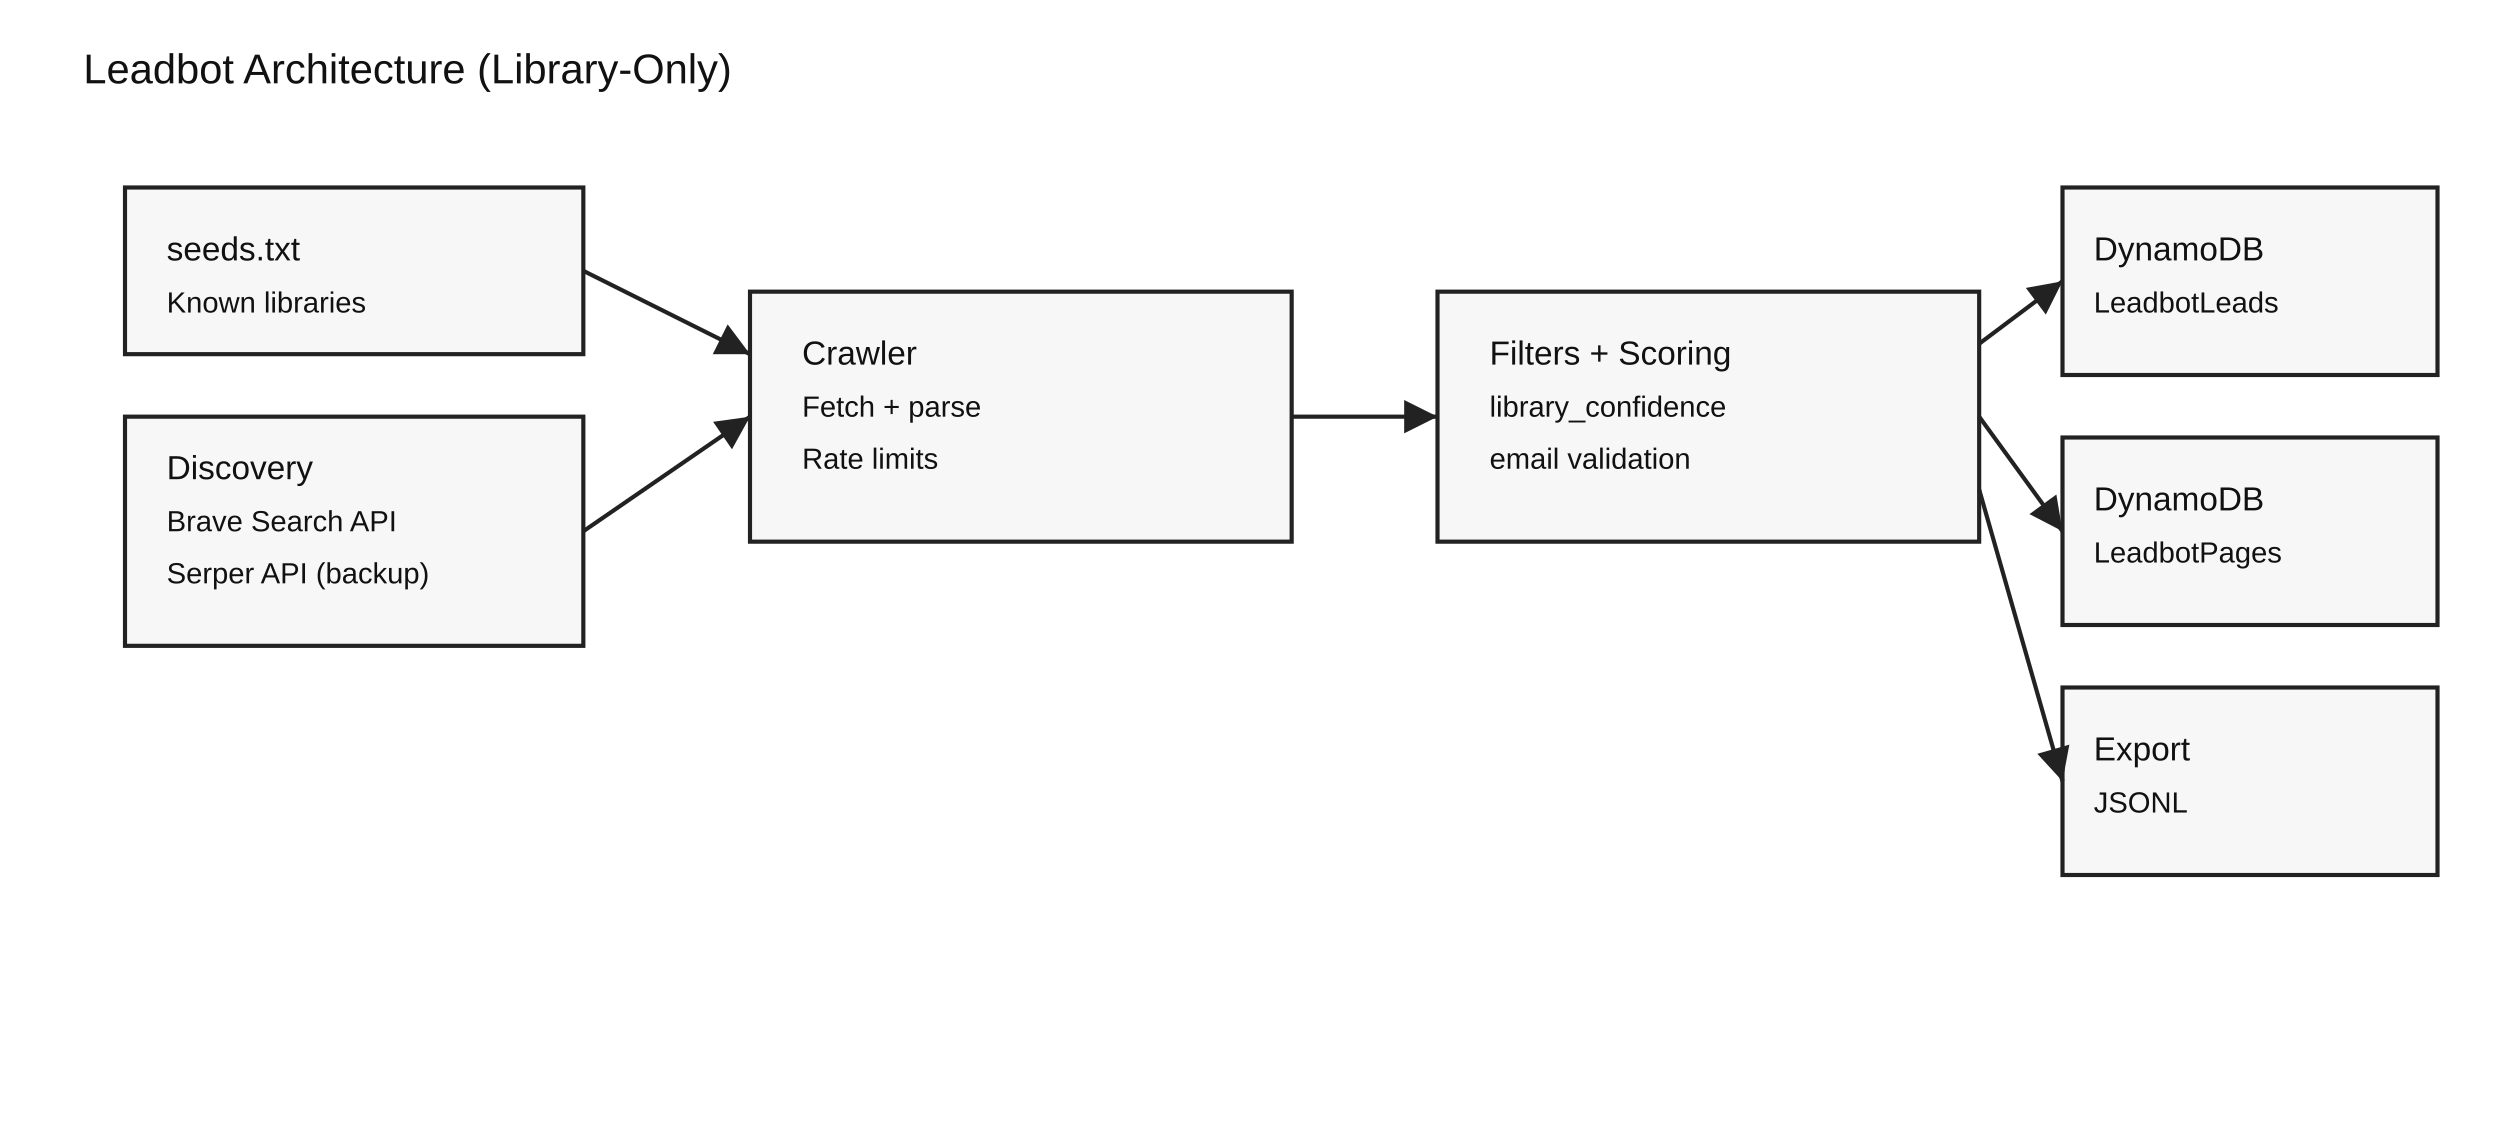
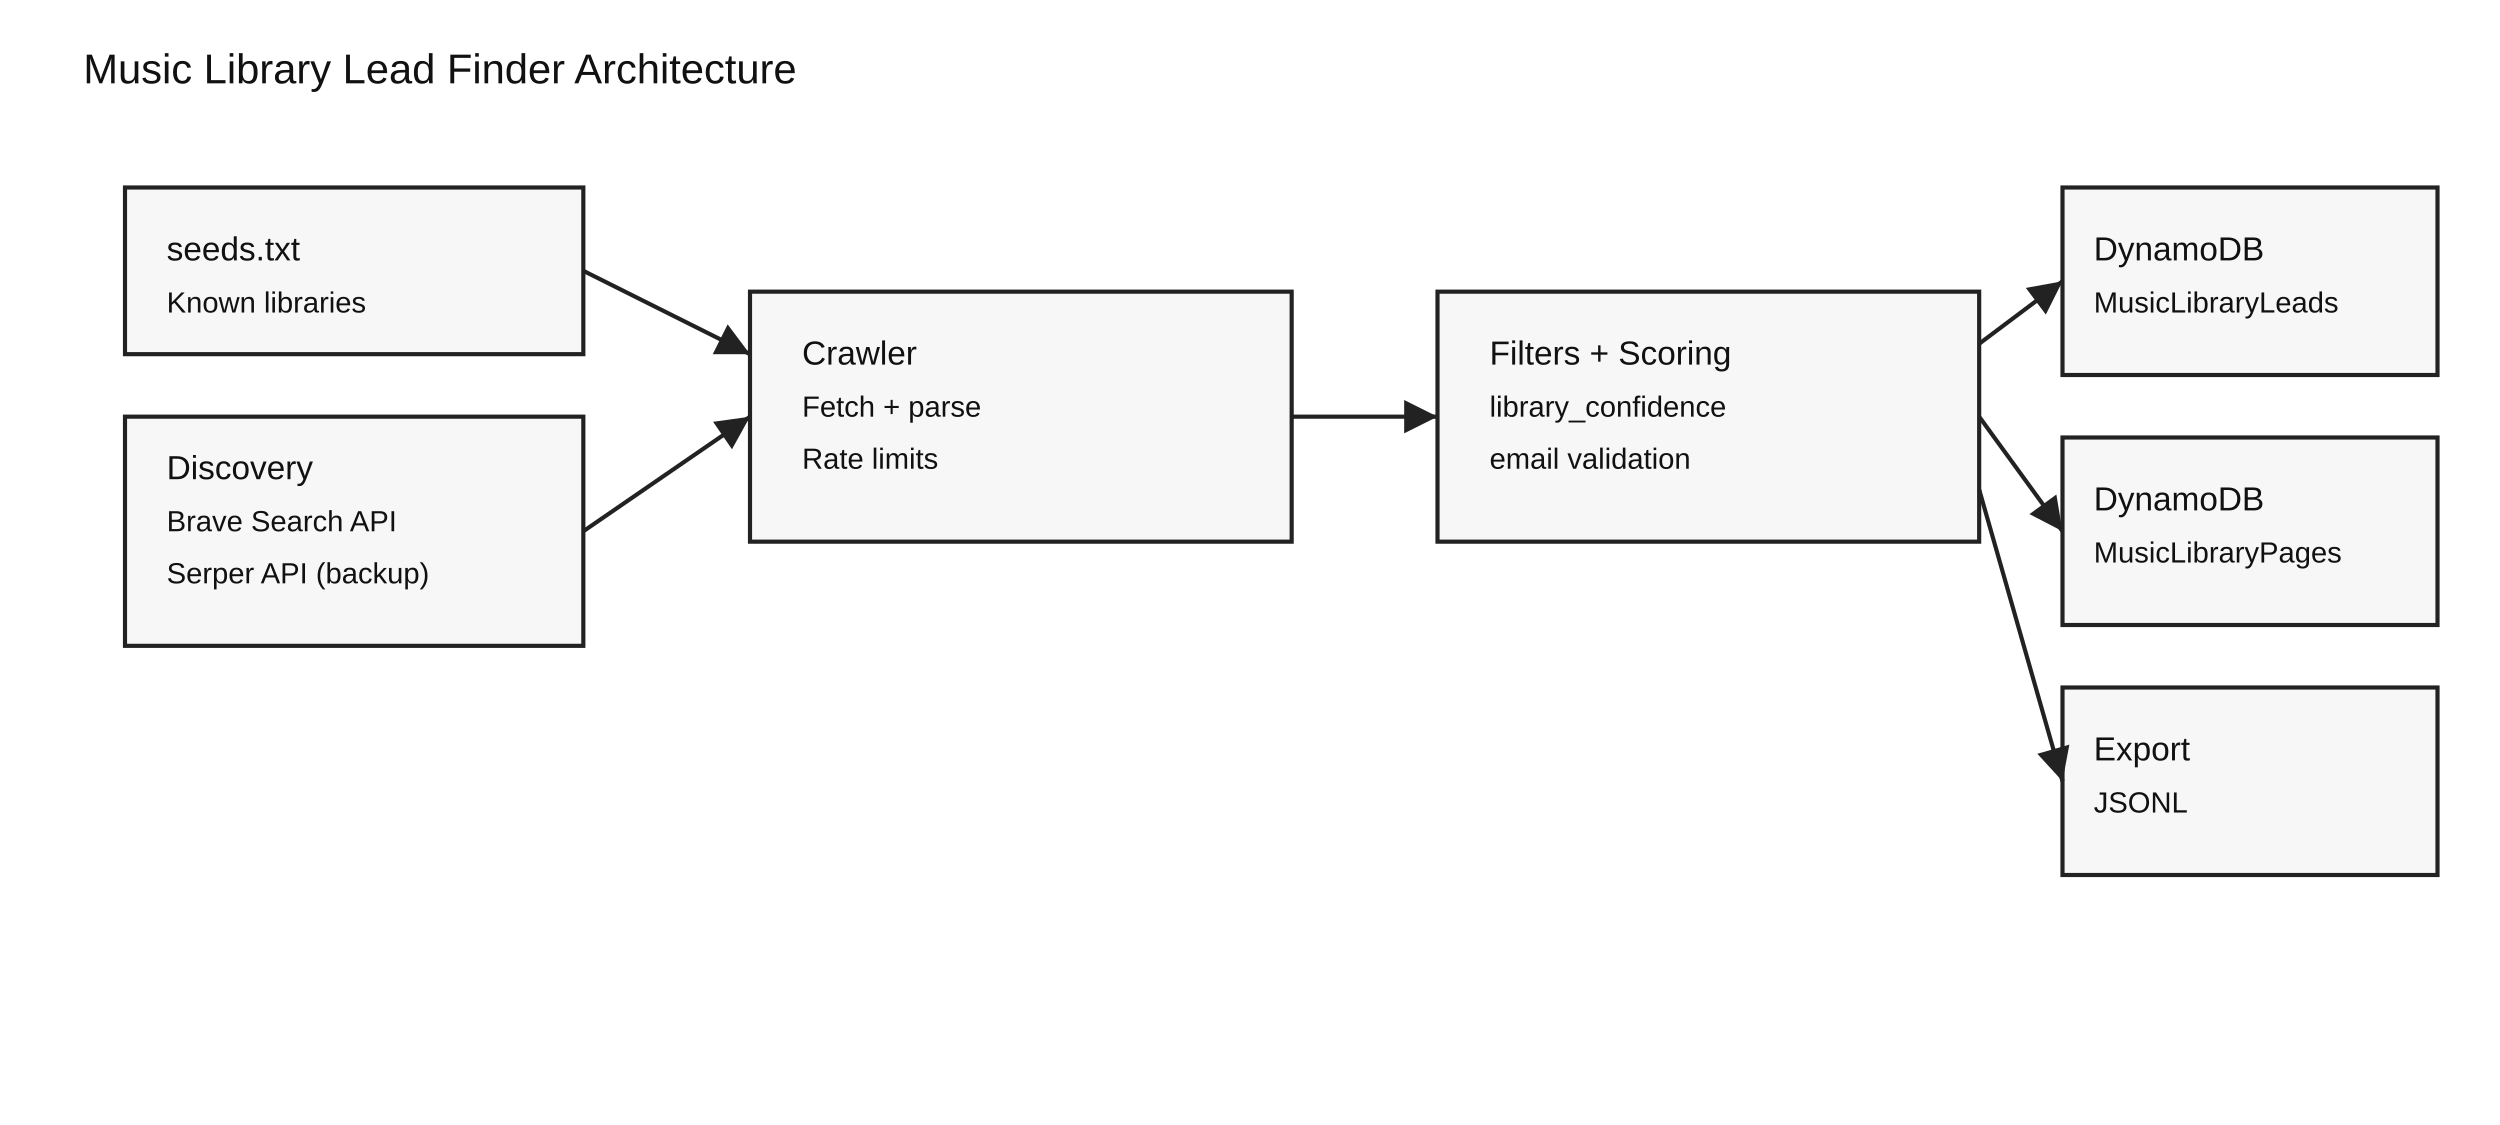
<svg xmlns="http://www.w3.org/2000/svg" width="1200" height="540" viewBox="0 0 1200 540">
  <rect width="1200" height="540" fill="#ffffff" />
  <style>
    .box { fill:#f7f7f7; stroke:#222; stroke-width:2; }
    .title { font: 20px Arial, sans-serif; fill:#111; }
    .label { font: 16px Arial, sans-serif; fill:#111; }
    .small { font: 14px Arial, sans-serif; fill:#111; }
    .arrow { stroke:#222; stroke-width:2; marker-end:url(#arrow); }
  </style>
  <defs>
    <marker id="arrow" viewBox="0 0 10 10" refX="10" refY="5" markerWidth="8" markerHeight="8" orient="auto-start-reverse">
      <path d="M 0 0 L 10 5 L 0 10 z" fill="#222" />
    </marker>
  </defs>
-   <text x="40" y="40" class="title">Leadbot Architecture (Library-Only)</text>
+   <text x="40" y="40" class="title">Music Library Lead Finder Architecture</text>
  <rect x="60" y="90" width="220" height="80" class="box" />
  <text x="80" y="125" class="label">seeds.txt</text>
  <text x="80" y="150" class="small">Known libraries</text>
  <rect x="60" y="200" width="220" height="110" class="box" />
  <text x="80" y="230" class="label">Discovery</text>
  <text x="80" y="255" class="small">Brave Search API</text>
  <text x="80" y="280" class="small">Serper API (backup)</text>
  <rect x="360" y="140" width="260" height="120" class="box" />
  <text x="385" y="175" class="label">Crawler</text>
  <text x="385" y="200" class="small">Fetch + parse</text>
  <text x="385" y="225" class="small">Rate limits</text>
  <rect x="690" y="140" width="260" height="120" class="box" />
  <text x="715" y="175" class="label">Filters + Scoring</text>
  <text x="715" y="200" class="small">library_confidence</text>
  <text x="715" y="225" class="small">email validation</text>
  <rect x="990" y="90" width="180" height="90" class="box" />
  <text x="1005" y="125" class="label">DynamoDB</text>
-   <text x="1005" y="150" class="small">LeadbotLeads</text>
+   <text x="1005" y="150" class="small">MusicLibraryLeads</text>
  <rect x="990" y="210" width="180" height="90" class="box" />
  <text x="1005" y="245" class="label">DynamoDB</text>
-   <text x="1005" y="270" class="small">LeadbotPages</text>
+   <text x="1005" y="270" class="small">MusicLibraryPages</text>
  <rect x="990" y="330" width="180" height="90" class="box" />
  <text x="1005" y="365" class="label">Export</text>
  <text x="1005" y="390" class="small">JSONL</text>
  <line x1="280" y1="130" x2="360" y2="170" class="arrow" />
  <line x1="280" y1="255" x2="360" y2="200" class="arrow" />
  <line x1="620" y1="200" x2="690" y2="200" class="arrow" />
  <line x1="950" y1="165" x2="990" y2="135" class="arrow" />
  <line x1="950" y1="200" x2="990" y2="255" class="arrow" />
  <line x1="950" y1="235" x2="990" y2="375" class="arrow" />
</svg>
